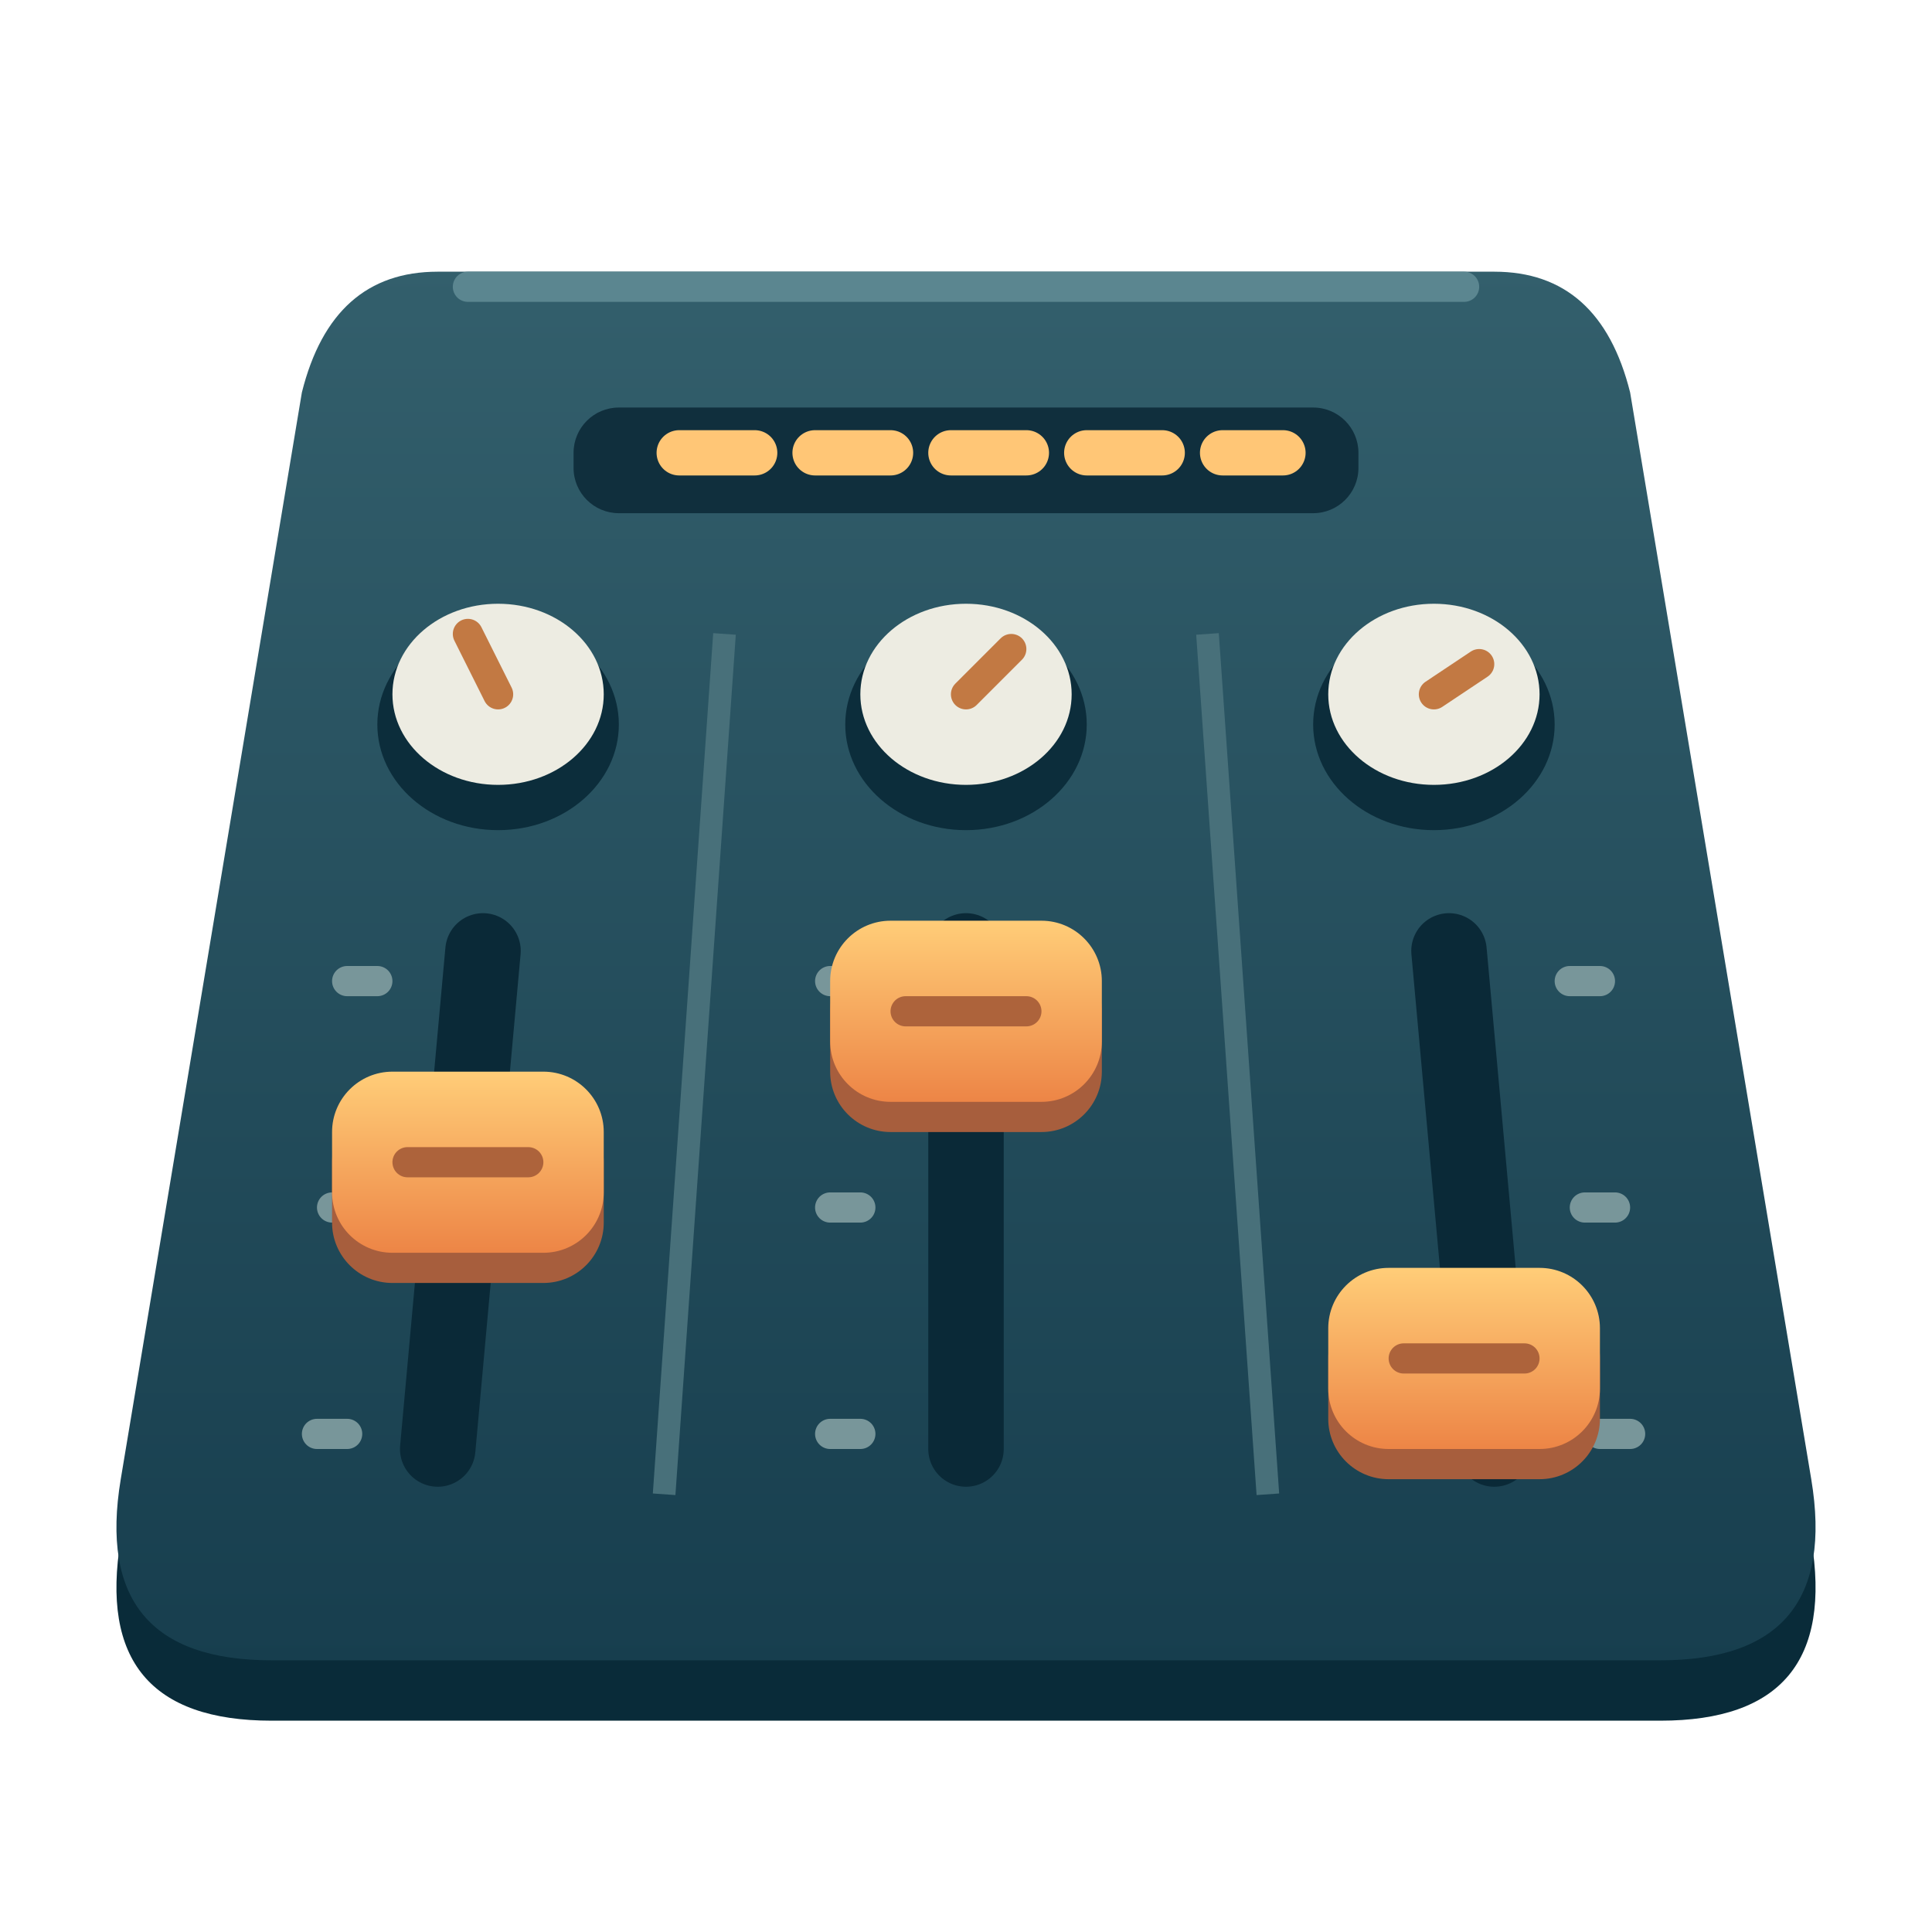
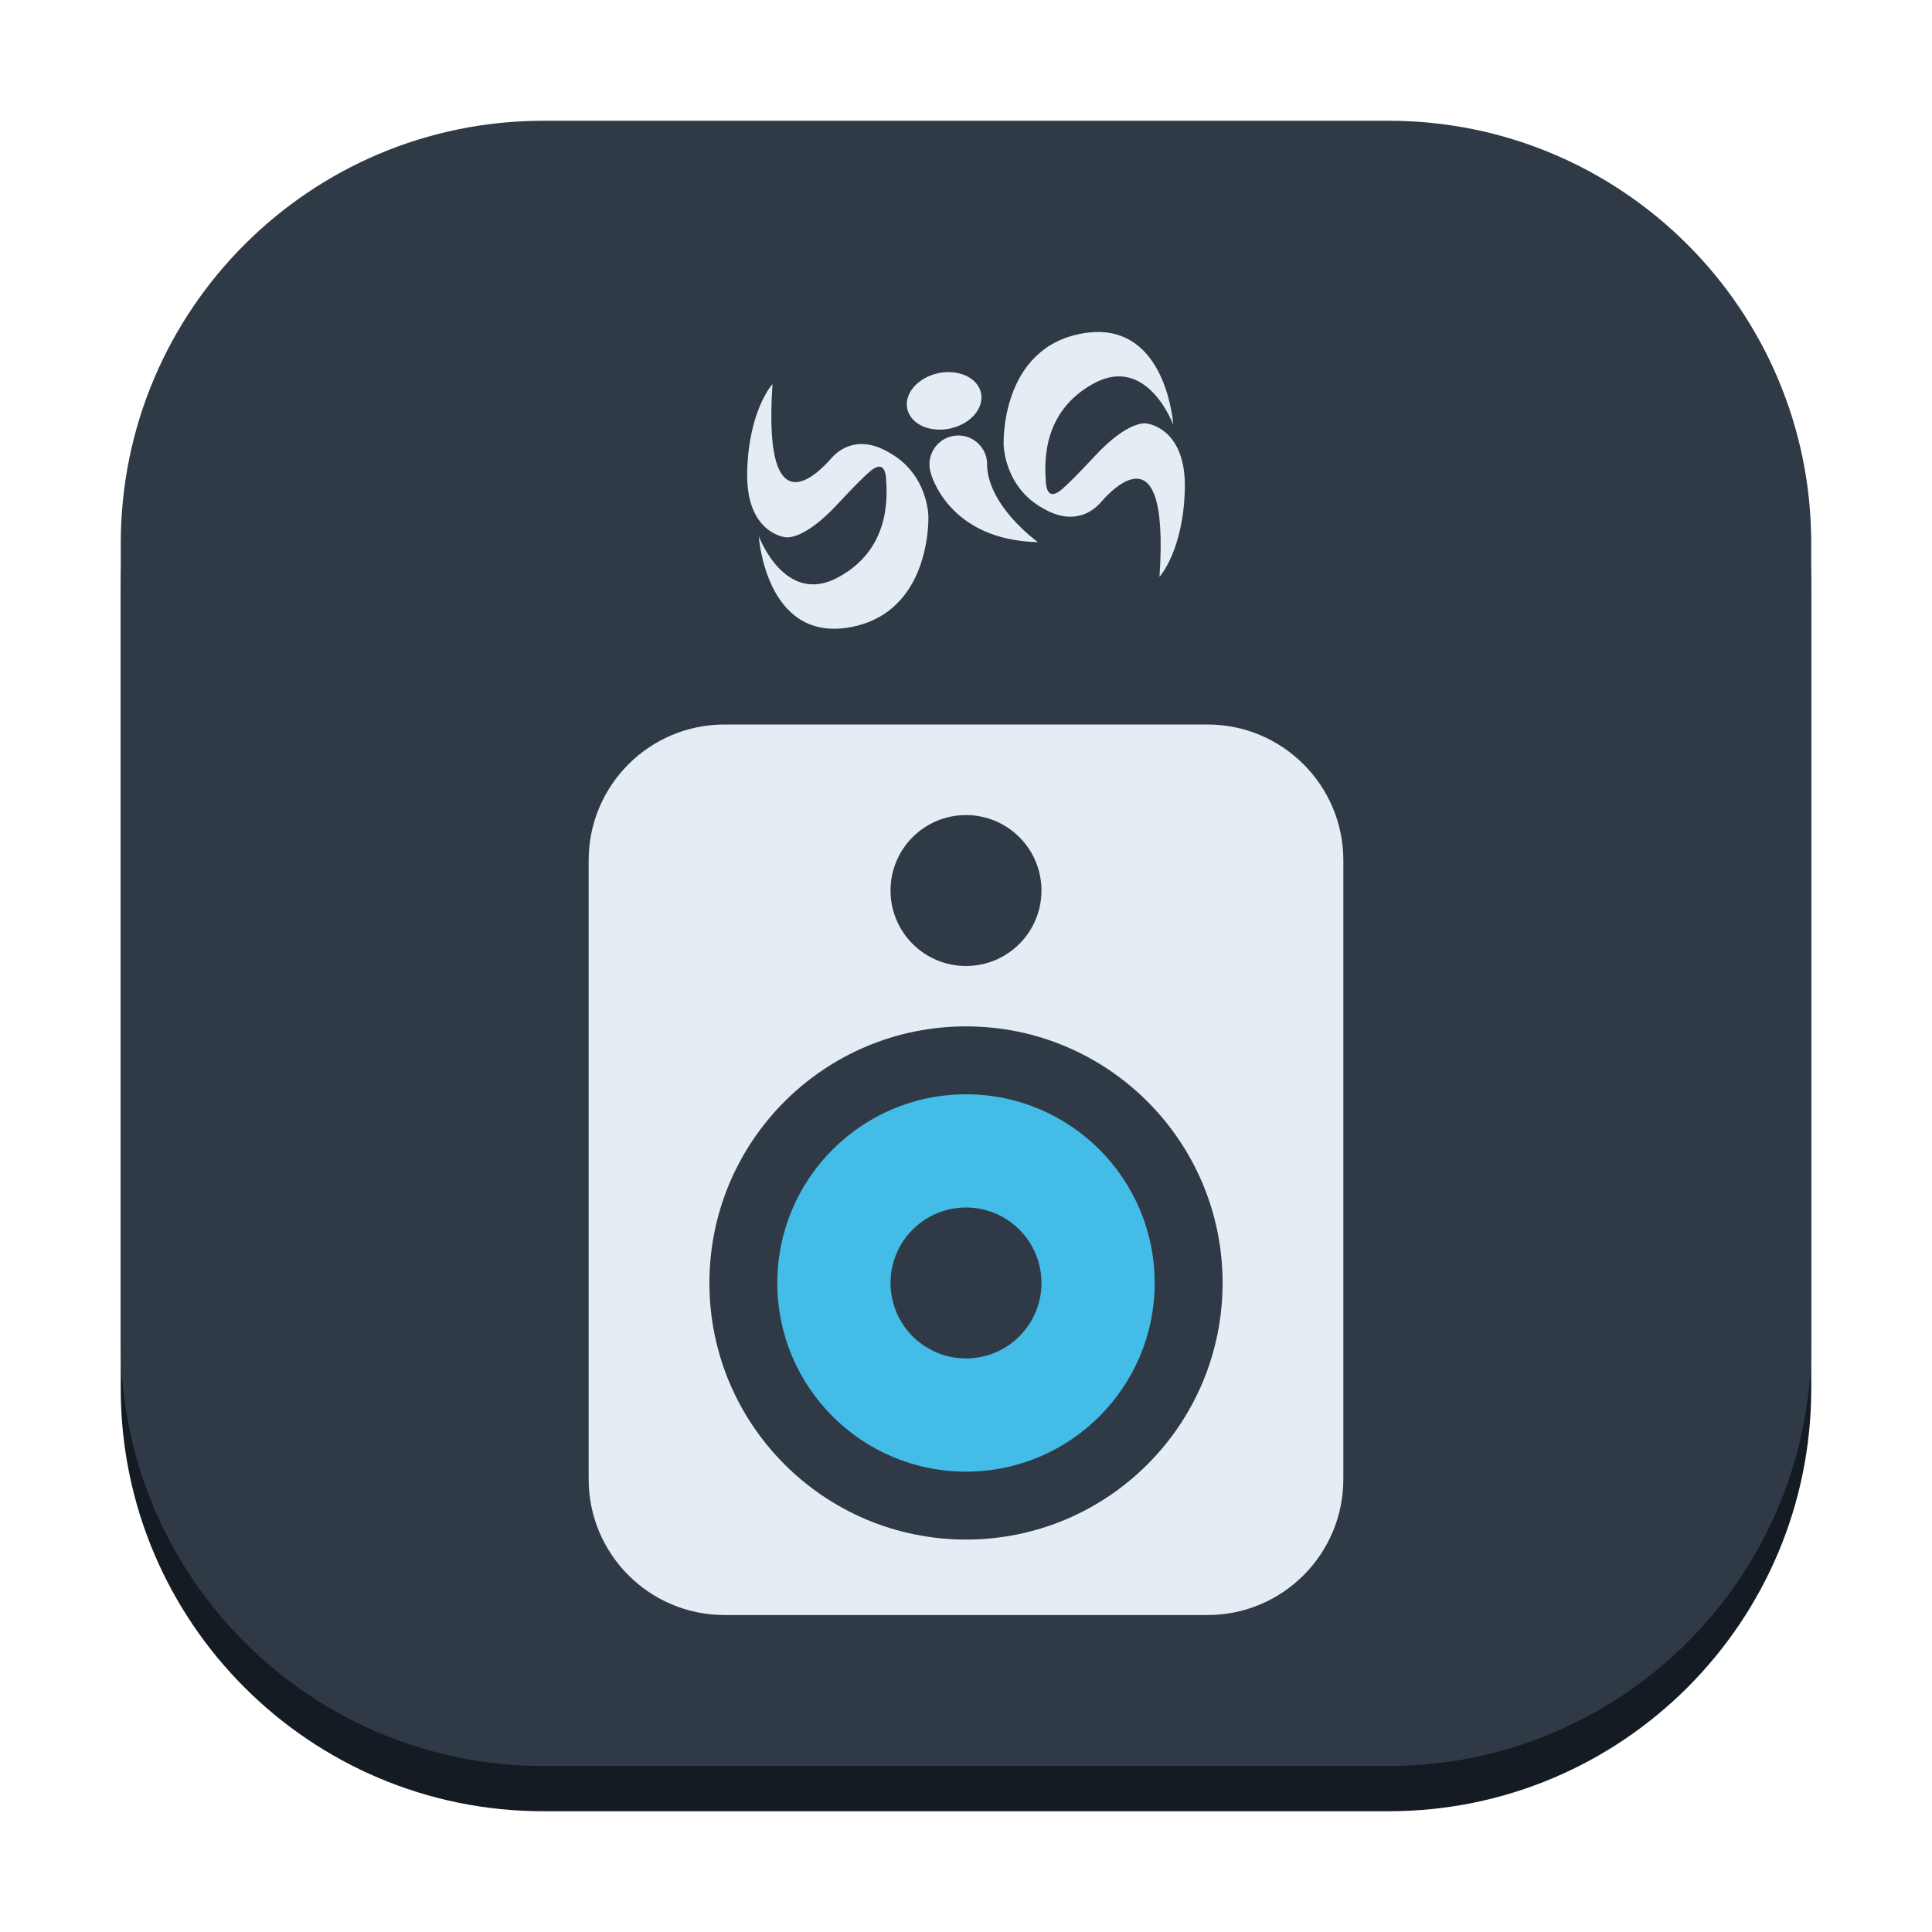
<svg xmlns="http://www.w3.org/2000/svg" width="128" height="128" viewBox="0 0 128 128">
-   <defs>
-     <linearGradient id="desk" x1="0" y1="0" x2="0" y2="1">
-       <stop stop-color="#335f6c" />
-       <stop offset="1" stop-color="#173e4e" />
-     </linearGradient>
-     <linearGradient id="fader" x1="0" y1="0" x2="0" y2="1">
-       <stop stop-color="#ffcd78" />
-       <stop offset="1" stop-color="#ed8546" />
-     </linearGradient>
-   </defs>
-   <path d="M29 22H99Q106 22 108 30L120 102Q122 114 110 114H18Q6 114 8 102L20 30Q22 22 29 22Z" fill="#092b39" />
-   <path d="M29 18H99Q106 18 108 26L120 98Q122 110 110 110H18Q6 110 8 98L20 26Q22 18 29 18Z" fill="url(#desk)" />
-   <path d="M31 19H97" stroke="#5b8690" stroke-width="2" stroke-linecap="round" />
-   <rect x="38" y="27" width="52" height="7" rx="3" fill="#102f3d" />
-   <path d="M45 30H50M54 30H59M63 30H68M72 30H77M81 30H85" fill="none" stroke="#ffc676" stroke-width="3" stroke-linecap="round" />
-   <path d="M48 42L44 99M80 42L84 99" stroke="#48707a" stroke-width="1.5" />
-   <ellipse cx="33" cy="48" rx="8" ry="7" fill="#0c2d3b" />
-   <ellipse cx="64" cy="48" rx="8" ry="7" fill="#0c2d3b" />
-   <ellipse cx="95" cy="48" rx="8" ry="7" fill="#0c2d3b" />
-   <ellipse cx="33" cy="46" rx="7" ry="6" fill="#edece2" />
-   <ellipse cx="64" cy="46" rx="7" ry="6" fill="#edece2" />
-   <ellipse cx="95" cy="46" rx="7" ry="6" fill="#edece2" />
-   <path d="M33 46L31 42M64 46L67 43M95 46L98 44" stroke="#c27943" stroke-width="2" stroke-linecap="round" />
-   <path d="M32 63L29 96M64 63V96M96 63L99 96" stroke="#0a2937" stroke-width="5" stroke-linecap="round" />
-   <path d="M23 65H25M22 80H24M21 95H23M55 65H57M55 80H57M55 95H57M104 65H106M105 80H107M106 95H108" stroke="#78969a" stroke-width="2" stroke-linecap="round" />
-   <rect x="22" y="73" width="18" height="12" rx="4" fill="#a75e3d" />
-   <rect x="22" y="71" width="18" height="12" rx="4" fill="url(#fader)" />
-   <rect x="55" y="63" width="18" height="12" rx="4" fill="#a75e3d" />
-   <rect x="55" y="61" width="18" height="12" rx="4" fill="url(#fader)" />
-   <rect x="88" y="86" width="18" height="12" rx="4" fill="#a75e3d" />
-   <rect x="88" y="84" width="18" height="12" rx="4" fill="url(#fader)" />
-   <path d="M27 77H35M60 67H68M93 90H101" stroke="#ad633b" stroke-width="2" stroke-linecap="round" />
+   <rect x="8" y="11" width="112" height="109" rx="28" fill="#151b23" />
+   <rect x="8" y="8" width="112" height="109" rx="28" fill="#303a46" />
+   <path d="m 162.601,47.421 c -0.082,-1.39e-4 -0.17,0.007 -0.262,0.022 -1.482,0.248 -1.419,1.973 -1.419,1.973 0,0 -5e-5,0.764 0.712,1.15 0.593,0.341 0.935,-0.028 0.993,-0.086 0.058,-0.058 1.264,-1.567 1.07,1.299 0,0 0.424,-0.462 0.451,-1.562 0.027,-1.1 -0.681,-1.168 -0.681,-1.168 0,0 -0.312,-0.078 -0.933,0.592 -0.621,0.67 -0.664,0.64 -0.664,0.64 0,0 -0.175,0.124 -0.196,-0.187 -0.021,-0.311 -0.087,-1.253 0.86,-1.762 0.947,-0.509 1.408,0.739 1.408,0.739 0,0 -0.105,-1.648 -1.339,-1.651 z m -2.673,0.713 a 0.503,0.671 77.92 0 0 -0.173,0.02 0.503,0.671 77.92 0 0 -0.551,0.633 0.503,0.671 77.92 0 0 0.762,0.352 0.503,0.671 77.92 0 0 0.551,-0.633 0.503,0.671 77.92 0 0 -0.588,-0.371 z m -3.123,0.213 c 0,0 -0.425,0.462 -0.451,1.562 -0.026,1.1 0.68,1.165 0.68,1.165 0,0 0.312,0.078 0.933,-0.593 0.621,-0.67 0.664,-0.639 0.664,-0.639 0,0 0.175,-0.123 0.196,0.187 0.02,0.31 0.088,1.256 -0.86,1.763 -0.948,0.507 -1.407,-0.739 -1.407,-0.739 0,0 0.12,1.875 1.601,1.628 1.482,-0.247 1.419,-1.973 1.419,-1.973 0,0 0.002,-0.763 -0.713,-1.15 -0.593,-0.341 -0.934,0.027 -0.993,0.086 -0.059,0.059 -1.263,1.567 -1.069,-1.297 z m 3.269,0.917 a 0.514,0.514 0 0 0 -0.473,0.551 0.505,0.505 0 0 0 0.023,0.12 c 0,0 0.299,1.189 1.907,1.227 0,-5.95e-4 -0.928,-0.662 -0.906,-1.425 a 0.514,0.514 0 0 0 -0.551,-0.473 z" transform="translate(-532.3239 -154.4645) scale(3.72121)" fill="#e4edf3" />
+   <rect x="39" y="48" width="50" height="59" rx="9" fill="#e4edf3" />
+   <circle cx="64" cy="59" r="5" fill="#303a46" />
+   <circle cx="64" cy="85" r="17" fill="#303a46" />
+   <circle cx="64" cy="85" r="12.5" fill="#43bde8" />
+   <circle cx="64" cy="85" r="5" fill="#303a46" />
</svg>
